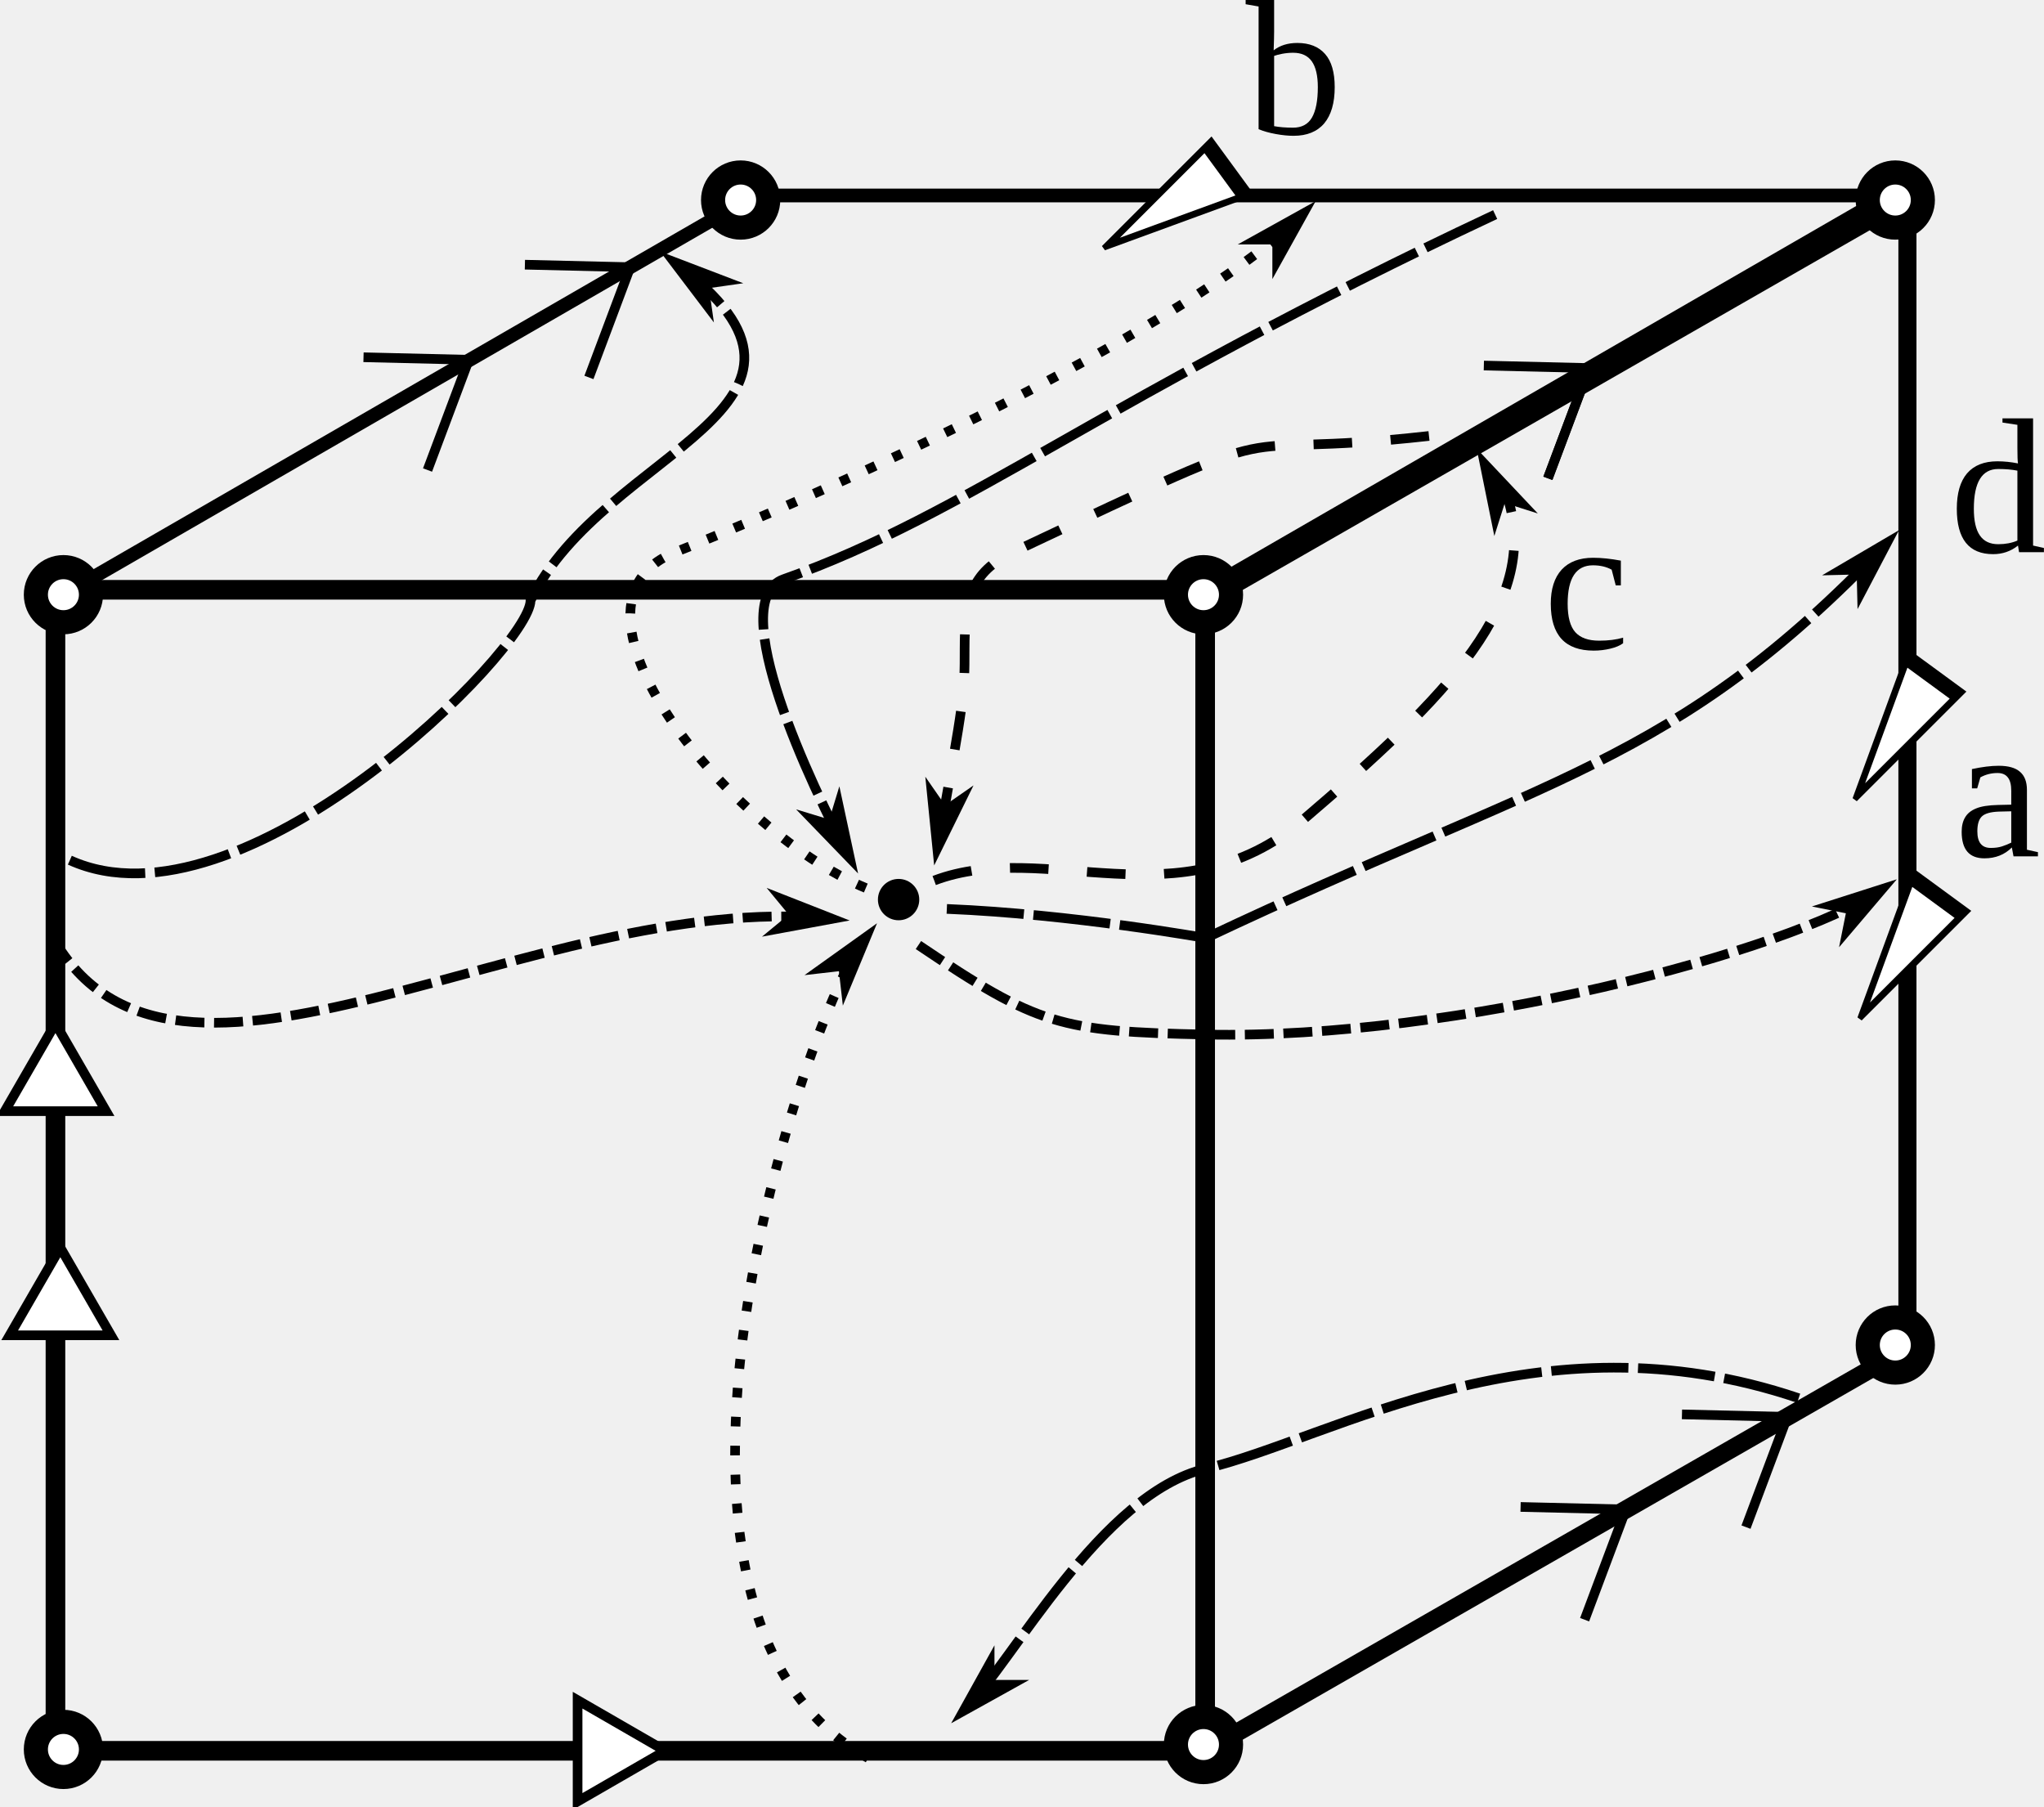
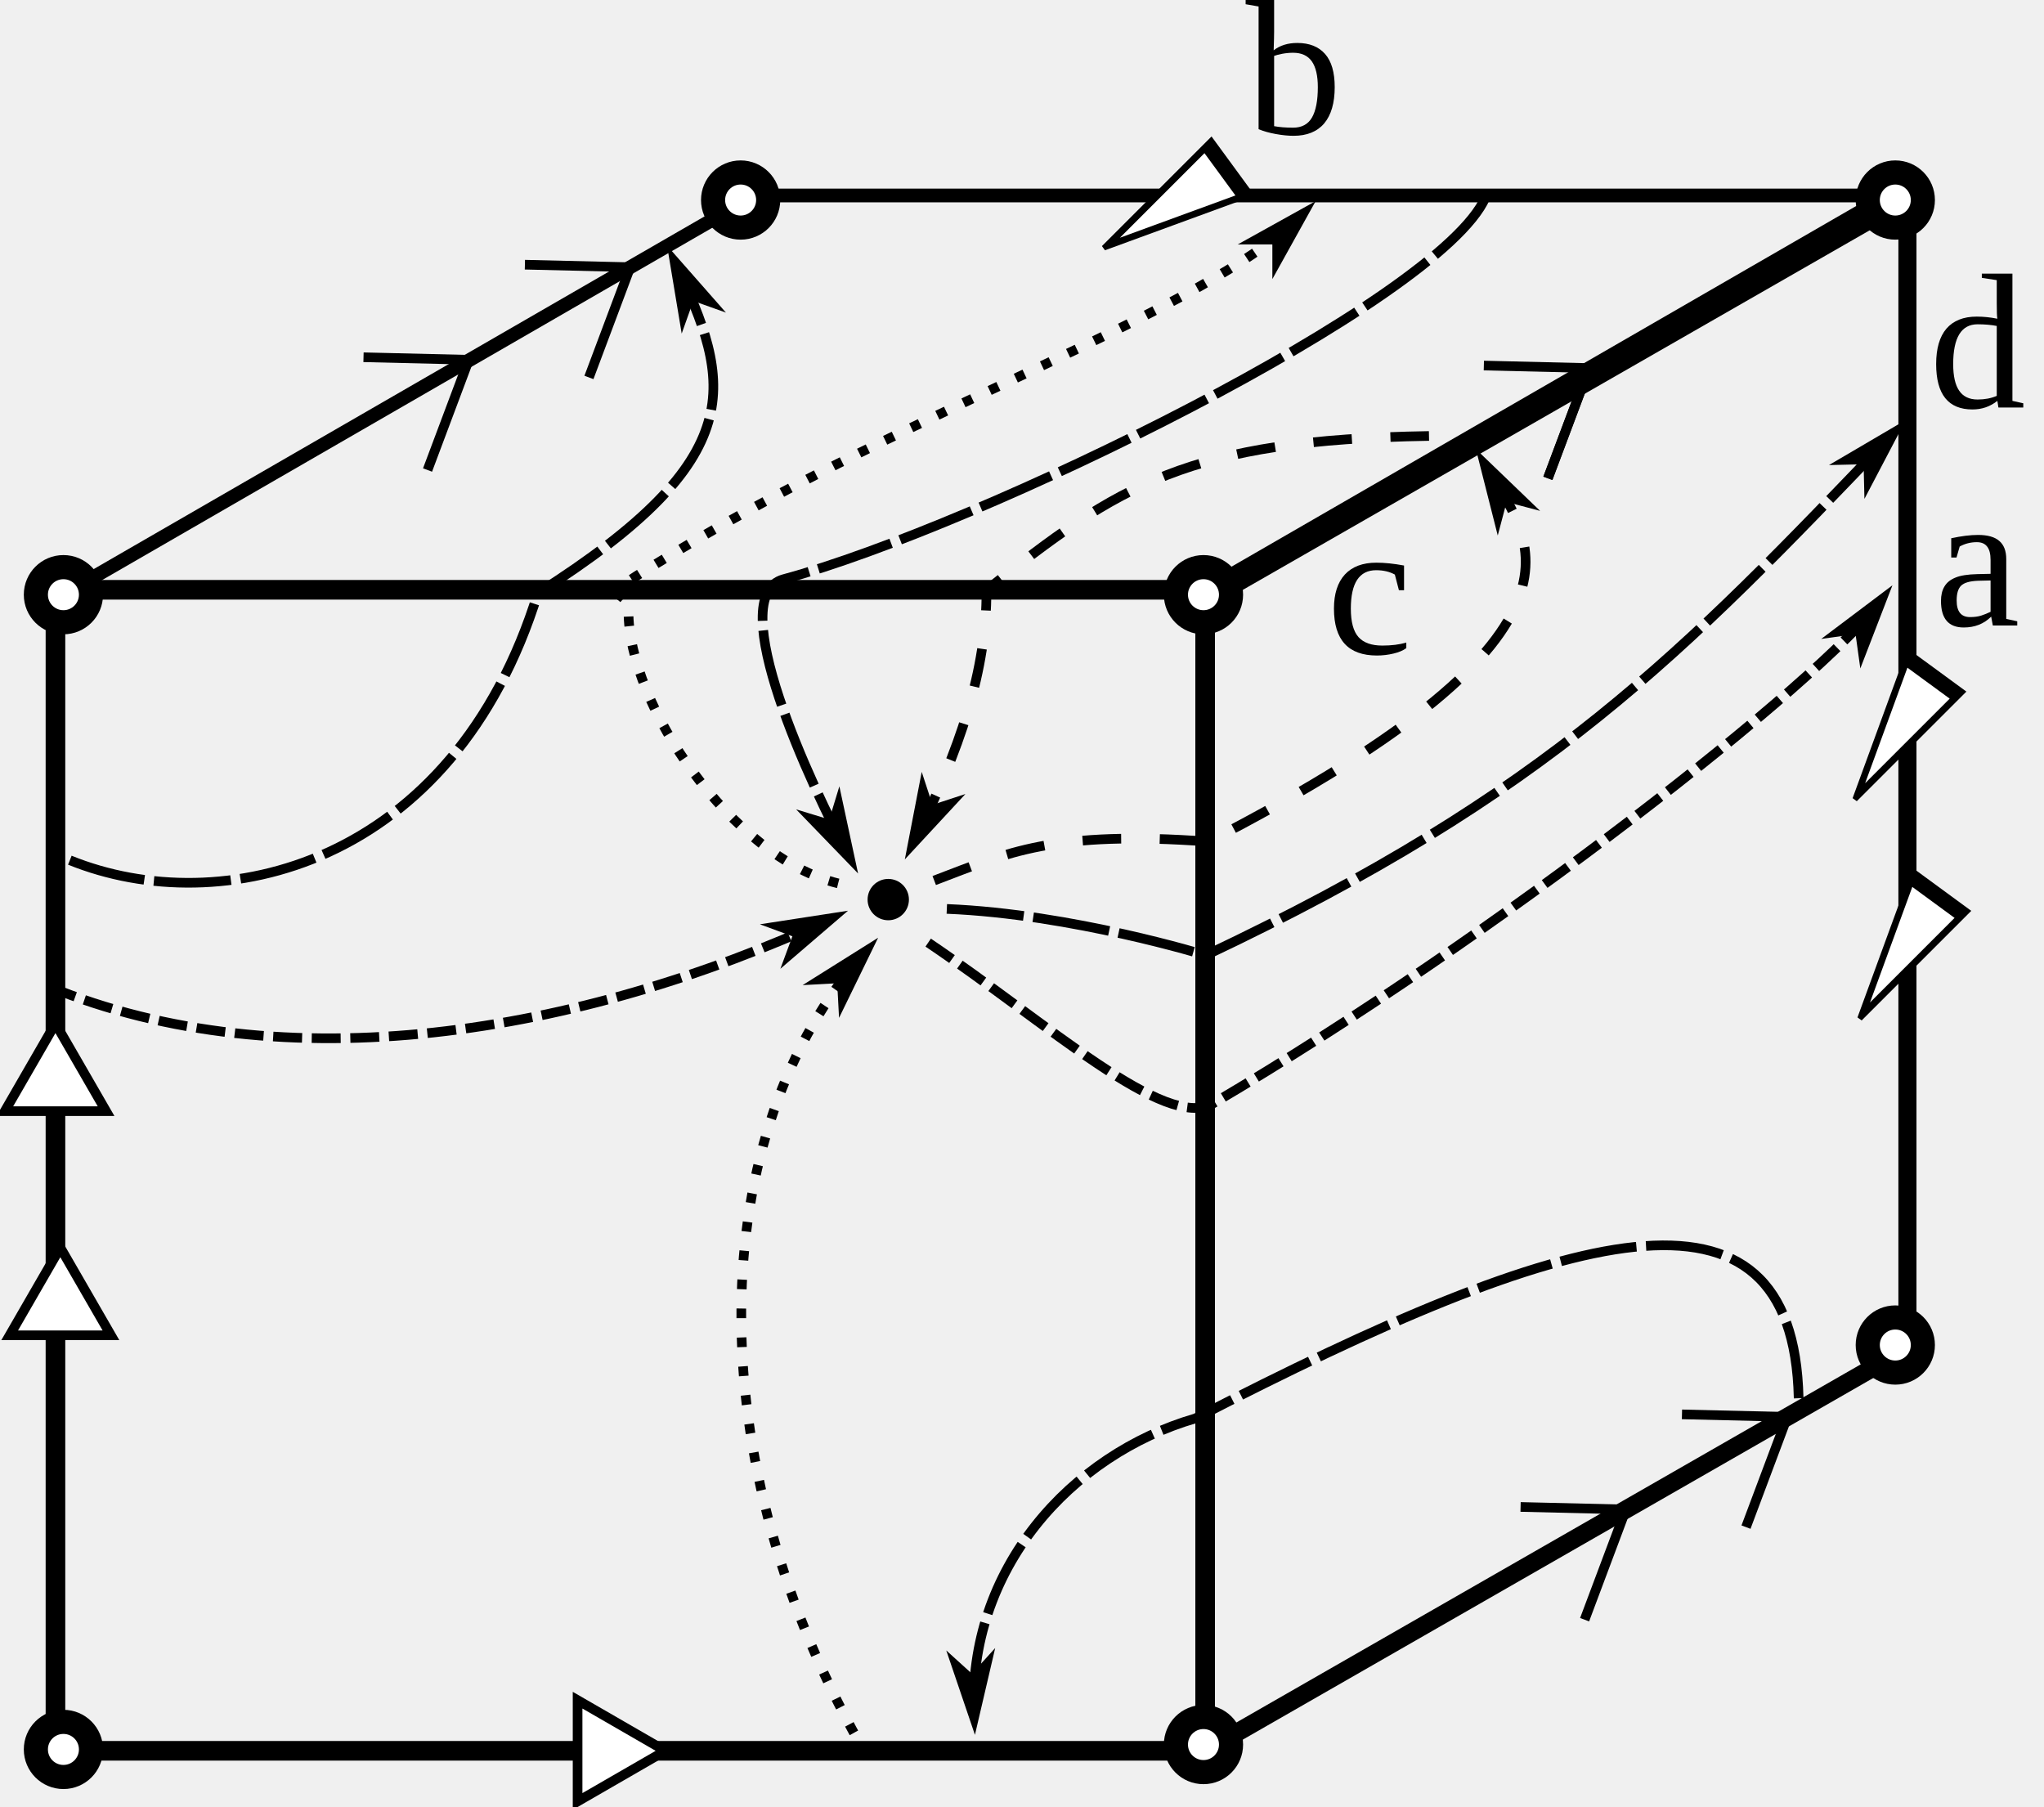
<svg xmlns="http://www.w3.org/2000/svg" width="211.899" height="187.244" id="svg10601" version="1.1">
  <defs id="defs10603">
    <marker orient="auto" refY="0" refX="0" id="Scissors" style="overflow:visible">
      <path id="schere" d="M 9.09,-3.606 C 8.12,-4.777 6.37,-4.736 5.062,-4.233 l -8.212,3.078 c -2.388,-1.307 -4.748,-0.933 -4.748,-1.569 0,-0.497 0.457,-0.388 0.388,-1.683 -0.066,-1.243 -1.364,-2.163 -2.59,-2.082 -1.227,-0.007 -2.499,0.933 -2.51,2.23 -0.091,1.306 1.007,2.52 2.307,2.605 1.522,0.227 4.218,-0.696 5.483,1.571 -0.942,1.738 -2.614,1.743 -4.126,1.656 -1.255,-0.072 -2.762,0.287 -3.361,1.521 -0.578,1.182 -0.011,2.865 1.317,3.226 1.34,0.492 3.181,-0.13 3.499,-1.671 0.246,-1.188 -0.595,-1.746 -0.273,-2.177 0.244,-0.325 1.791,-0.137 4.547,-1.375 L 5.676,4.233 C 6.8,4.547 8.173,4.536 9.168,3.431 L -0.052,-0.054 9.09,-3.606 z m -18.308,-1.901 c 1.295,0.723 1.189,2.684 -0.156,3.063 -1.217,0.424 -2.771,-0.759 -2.383,-2.077 0.227,-1.082 1.653,-1.481 2.54,-0.986 z m 0.056,8.017 c 1.351,0.499 1.121,2.784 -0.252,3.092 -0.911,0.316 -2.214,-0.139 -2.306,-1.212 -0.178,-1.305 1.356,-2.484 2.558,-1.879 z" style="fill:#000000" />
    </marker>
    <marker orient="auto" refY="0" refX="0" id="marker3084" style="overflow:visible">
      <path id="path3086" d="M 0,0 5,-5 -12.5,0 5,5 0,0 z" style="fill-rule:evenodd;stroke:#000000;stroke-width:1pt" transform="matrix(-0.4,0,0,-0.4,-4,0)" />
    </marker>
    <marker orient="auto" refY="0" refX="0" id="marker3072" style="overflow:visible">
      <path id="path3074" d="M 0,0 5,-5 -12.5,0 5,5 0,0 z" style="fill-rule:evenodd;stroke:#000000;stroke-width:1pt" transform="matrix(-0.4,0,0,-0.4,-4,0)" />
    </marker>
    <marker orient="auto" refY="0" refX="0" id="marker3076" style="overflow:visible">
      <path id="path3078" d="M 0,0 5,-5 -12.5,0 5,5 0,0 z" style="fill-rule:evenodd;stroke:#000000;stroke-width:1pt" transform="matrix(-0.4,0,0,-0.4,-4,0)" />
    </marker>
    <marker orient="auto" refY="0" refX="0" id="marker3080" style="overflow:visible">
      <path id="path3082" d="M 0,0 5,-5 -12.5,0 5,5 0,0 z" style="fill-rule:evenodd;stroke:#000000;stroke-width:1pt" transform="matrix(-0.4,0,0,-0.4,-4,0)" />
    </marker>
    <marker orient="auto" refY="0" refX="0" id="marker3085" style="overflow:visible">
      <path id="path3087" d="M 0,0 5,-5 -12.5,0 5,5 0,0 z" style="fill-rule:evenodd;stroke:#000000;stroke-width:1pt" transform="matrix(-0.4,0,0,-0.4,-4,0)" />
    </marker>
    <marker orient="auto" refY="0" refX="0" id="marker3089" style="overflow:visible">
      <path id="path3091" d="M 0,0 5,-5 -12.5,0 5,5 0,0 z" style="fill-rule:evenodd;stroke:#000000;stroke-width:1pt" transform="matrix(-0.4,0,0,-0.4,-4,0)" />
    </marker>
    <marker orient="auto" refY="0" refX="0" id="marker3093" style="overflow:visible">
      <path id="path3095" d="M 0,0 5,-5 -12.5,0 5,5 0,0 z" style="fill-rule:evenodd;stroke:#000000;stroke-width:1pt" transform="matrix(-0.4,0,0,-0.4,-4,0)" />
    </marker>
    <marker orient="auto" refY="0" refX="0" id="marker3097" style="overflow:visible">
      <path id="path3099" d="M 0,0 5,-5 -12.5,0 5,5 0,0 z" style="fill-rule:evenodd;stroke:#000000;stroke-width:1pt" transform="matrix(-0.4,0,0,-0.4,-4,0)" />
    </marker>
    <marker orient="auto" refY="0" refX="0" id="marker3084-3" style="overflow:visible">
      <path id="path3086-6" d="M 0,0 5,-5 -12.5,0 5,5 0,0 z" style="fill-rule:evenodd;stroke:#000000;stroke-width:1pt" transform="matrix(-0.4,0,0,-0.4,-4,0)" />
    </marker>
    <marker orient="auto" refY="0" refX="0" id="marker3072-7" style="overflow:visible">
      <path id="path3074-5" d="M 0,0 5,-5 -12.5,0 5,5 0,0 z" style="fill-rule:evenodd;stroke:#000000;stroke-width:1pt" transform="matrix(-0.4,0,0,-0.4,-4,0)" />
    </marker>
    <marker orient="auto" refY="0" refX="0" id="marker3076-3" style="overflow:visible">
      <path id="path3078-5" d="M 0,0 5,-5 -12.5,0 5,5 0,0 z" style="fill-rule:evenodd;stroke:#000000;stroke-width:1pt" transform="matrix(-0.4,0,0,-0.4,-4,0)" />
    </marker>
    <marker orient="auto" refY="0" refX="0" id="marker3080-6" style="overflow:visible">
      <path id="path3082-2" d="M 0,0 5,-5 -12.5,0 5,5 0,0 z" style="fill-rule:evenodd;stroke:#000000;stroke-width:1pt" transform="matrix(-0.4,0,0,-0.4,-4,0)" />
    </marker>
    <marker orient="auto" refY="0" refX="0" id="marker3085-9" style="overflow:visible">
      <path id="path3087-1" d="M 0,0 5,-5 -12.5,0 5,5 0,0 z" style="fill-rule:evenodd;stroke:#000000;stroke-width:1pt" transform="matrix(-0.4,0,0,-0.4,-4,0)" />
    </marker>
    <marker orient="auto" refY="0" refX="0" id="marker3089-2" style="overflow:visible">
      <path id="path3091-7" d="M 0,0 5,-5 -12.5,0 5,5 0,0 z" style="fill-rule:evenodd;stroke:#000000;stroke-width:1pt" transform="matrix(-0.4,0,0,-0.4,-4,0)" />
    </marker>
    <marker orient="auto" refY="0" refX="0" id="marker3093-0" style="overflow:visible">
      <path id="path3095-9" d="M 0,0 5,-5 -12.5,0 5,5 0,0 z" style="fill-rule:evenodd;stroke:#000000;stroke-width:1pt" transform="matrix(-0.4,0,0,-0.4,-4,0)" />
    </marker>
    <marker orient="auto" refY="0" refX="0" id="marker3097-3" style="overflow:visible">
      <path id="path3099-6" d="M 0,0 5,-5 -12.5,0 5,5 0,0 z" style="fill-rule:evenodd;stroke:#000000;stroke-width:1pt" transform="matrix(-0.4,0,0,-0.4,-4,0)" />
    </marker>
  </defs>
  <g id="layer1" transform="translate(-126.4759,-363.9688)">
    <rect y="425.111" x="132.225" height="120.353" width="119.188" id="rect9641" style="fill:none;stroke:#000000;stroke-width:2.034;stroke-linecap:round;stroke-miterlimit:4;stroke-opacity:1;stroke-dasharray:none" />
    <rect style="fill:none;stroke:#000000;stroke-width:2.847;stroke-linecap:round;stroke-miterlimit:4;stroke-opacity:1;stroke-dasharray:none" id="rect9647" width="117.524" height="81.76" x="870.202" y="768.462" transform="matrix(1,0,-0.8660254,0.5,0,0)" />
    <rect transform="matrix(0,1,0.8674421,-0.4975381,0,0)" y="289.832" x="570.479" height="83.93" width="119.187" id="rect9649" style="fill:none;stroke:#000000;stroke-width:2.161;stroke-linecap:round;stroke-miterlimit:4;stroke-opacity:1;stroke-dasharray:none" />
    <path style="fill:#ffffff;fill-opacity:1;stroke:#000000;stroke-width:2.5;stroke-linecap:butt;stroke-linejoin:miter;stroke-miterlimit:4;stroke-opacity:1;stroke-dasharray:none;stroke-dashoffset:0" id="path9651" d="m 348.571,261.848 c 0,1.578 -1.279,2.857 -2.857,2.857 -1.578,0 -2.857,-1.279 -2.857,-2.857 0,-1.578 1.279,-2.857 2.857,-2.857 1.578,0 2.857,1.279 2.857,2.857 z" transform="translate(-94.47527,163.7682)" />
    <path transform="translate(-22.75443,122.857)" d="m 348.571,261.848 c 0,1.578 -1.279,2.857 -2.857,2.857 -1.578,0 -2.857,-1.279 -2.857,-2.857 0,-1.578 1.279,-2.857 2.857,-2.857 1.578,0 2.857,1.279 2.857,2.857 z" id="path9653" style="fill:#ffffff;fill-opacity:1;stroke:#000000;stroke-width:2.5;stroke-linecap:butt;stroke-linejoin:miter;stroke-miterlimit:4;stroke-opacity:1;stroke-dasharray:none;stroke-dashoffset:0" />
    <path style="fill:#ffffff;fill-opacity:1;stroke:#000000;stroke-width:2.5;stroke-linecap:butt;stroke-linejoin:miter;stroke-miterlimit:4;stroke-opacity:1;stroke-dasharray:none;stroke-dashoffset:0" id="path9655" d="m 348.571,261.848 c 0,1.578 -1.279,2.857 -2.857,2.857 -1.578,0 -2.857,-1.279 -2.857,-2.857 0,-1.578 1.279,-2.857 2.857,-2.857 1.578,0 2.857,1.279 2.857,2.857 z" transform="translate(-22.75443,241.5499)" />
    <path transform="translate(-94.47527,282.9662)" d="m 348.571,261.848 c 0,1.578 -1.279,2.857 -2.857,2.857 -1.578,0 -2.857,-1.279 -2.857,-2.857 0,-1.578 1.279,-2.857 2.857,-2.857 1.578,0 2.857,1.279 2.857,2.857 z" id="path9657" style="fill:#ffffff;fill-opacity:1;stroke:#000000;stroke-width:2.5;stroke-linecap:butt;stroke-linejoin:miter;stroke-miterlimit:4;stroke-opacity:1;stroke-dasharray:none;stroke-dashoffset:0" />
    <path style="fill:#ffffff;fill-opacity:1;stroke:#000000;stroke-width:2.5;stroke-linecap:butt;stroke-linejoin:miter;stroke-miterlimit:4;stroke-opacity:1;stroke-dasharray:none;stroke-dashoffset:0" id="path9659" d="m 348.571,261.848 c 0,1.578 -1.279,2.857 -2.857,2.857 -1.578,0 -2.857,-1.279 -2.857,-2.857 0,-1.578 1.279,-2.857 2.857,-2.857 1.578,0 2.857,1.279 2.857,2.857 z" transform="translate(-142.4575,122.857)" />
    <path transform="translate(-212.6631,163.7682)" d="m 348.571,261.848 c 0,1.578 -1.279,2.857 -2.857,2.857 -1.578,0 -2.857,-1.279 -2.857,-2.857 0,-1.578 1.279,-2.857 2.857,-2.857 1.578,0 2.857,1.279 2.857,2.857 z" id="path9661" style="fill:#ffffff;fill-opacity:1;stroke:#000000;stroke-width:2.5;stroke-linecap:butt;stroke-linejoin:miter;stroke-miterlimit:4;stroke-opacity:1;stroke-dasharray:none;stroke-dashoffset:0" />
    <path style="fill:#ffffff;fill-opacity:1;stroke:#000000;stroke-width:2.5;stroke-linecap:butt;stroke-linejoin:miter;stroke-miterlimit:4;stroke-opacity:1;stroke-dasharray:none;stroke-dashoffset:0" id="path9663" d="m 348.571,261.848 c 0,1.578 -1.279,2.857 -2.857,2.857 -1.578,0 -2.857,-1.279 -2.857,-2.857 0,-1.578 1.279,-2.857 2.857,-2.857 1.578,0 2.857,1.279 2.857,2.857 z" transform="translate(-212.6631,283.4713)" />
    <path style="fill:none;stroke:#000000;stroke-width:1px;stroke-linecap:butt;stroke-linejoin:miter;stroke-opacity:1" d="m 286.942,413.552 4.286,-11.429" id="path9665" />
    <path id="path9667" d="m 280.305,401.863 10.923,0.26" style="fill:none;stroke:#000000;stroke-width:1px;stroke-linecap:butt;stroke-linejoin:miter;stroke-opacity:1" />
    <path id="path9669" d="m 286.942,413.552 4.286,-11.429" style="fill:none;stroke:#000000;stroke-width:1px;stroke-linecap:butt;stroke-linejoin:miter;stroke-opacity:1" />
    <path style="fill:none;stroke:#000000;stroke-width:1px;stroke-linecap:butt;stroke-linejoin:miter;stroke-opacity:1" d="m 300.844,510.587 10.923,0.26" id="path9671" />
    <path style="fill:none;stroke:#000000;stroke-width:1px;stroke-linecap:butt;stroke-linejoin:miter;stroke-opacity:1" d="m 307.481,522.275 4.286,-11.429" id="path9673" />
    <path id="path9675" d="m 284.113,520.183 10.923,0.26" style="fill:none;stroke:#000000;stroke-width:1px;stroke-linecap:butt;stroke-linejoin:miter;stroke-opacity:1" />
    <path id="path9677" d="m 290.75,531.872 4.286,-11.429" style="fill:none;stroke:#000000;stroke-width:1px;stroke-linecap:butt;stroke-linejoin:miter;stroke-opacity:1" />
    <path id="path9679" d="m 180.892,391.407 10.923,0.26" style="fill:none;stroke:#000000;stroke-width:1px;stroke-linecap:butt;stroke-linejoin:miter;stroke-opacity:1" />
    <path id="path9681" d="m 187.53,403.095 4.286,-11.429" style="fill:none;stroke:#000000;stroke-width:1px;stroke-linecap:butt;stroke-linejoin:miter;stroke-opacity:1" />
    <path style="fill:none;stroke:#000000;stroke-width:1px;stroke-linecap:butt;stroke-linejoin:miter;stroke-opacity:1" d="m 164.161,401.003 10.923,0.26" id="path9683" />
    <path style="fill:none;stroke:#000000;stroke-width:1px;stroke-linecap:butt;stroke-linejoin:miter;stroke-opacity:1" d="m 170.798,412.692 4.286,-11.429" id="path9685" />
    <path style="fill:#ffffff;fill-opacity:1;stroke:#000000;stroke-width:1;stroke-linecap:butt;stroke-linejoin:miter;stroke-miterlimit:4;stroke-opacity:1;stroke-dasharray:none;stroke-dashoffset:0" id="path9687" d="m -297.995,63.839 2.624,4.546 2.624,4.546 -5.249,0 -5.249,0 2.624,-4.546 z" transform="translate(430.2198,406.224)" />
    <path transform="translate(430.7249,429.4575)" d="m -297.995,63.839 2.624,4.546 2.624,4.546 -5.249,0 -5.249,0 2.624,-4.546 z" id="path9689" style="fill:#ffffff;fill-opacity:1;stroke:#000000;stroke-width:1;stroke-linecap:butt;stroke-linejoin:miter;stroke-miterlimit:4;stroke-opacity:1;stroke-dasharray:none;stroke-dashoffset:0" />
    <path transform="matrix(1,-1,0,1,622.2114,70.34825)" d="m -297.995,63.839 2.624,4.546 2.624,4.546 -5.249,0 -5.249,0 2.624,-4.546 z" id="path9691" style="fill:#ffffff;fill-opacity:1;stroke:#000000;stroke-width:1;stroke-linecap:butt;stroke-linejoin:miter;stroke-miterlimit:4;stroke-opacity:1;stroke-dasharray:none;stroke-dashoffset:0" />
    <path style="fill:#ffffff;fill-opacity:1;stroke:#000000;stroke-width:1;stroke-linecap:butt;stroke-linejoin:miter;stroke-miterlimit:4;stroke-opacity:1;stroke-dasharray:none;stroke-dashoffset:0" id="path9693" d="m -297.995,63.839 2.624,4.546 2.624,4.546 -5.249,0 -5.249,0 2.624,-4.546 z" transform="matrix(1,-1,0,1,622.7165,93.07668)" />
    <path style="fill:#ffffff;fill-opacity:1;stroke:#000000;stroke-width:1;stroke-linecap:butt;stroke-linejoin:miter;stroke-miterlimit:4;stroke-opacity:1;stroke-dasharray:none;stroke-dashoffset:0" id="path9695" d="m -297.995,63.839 2.624,4.546 2.624,4.546 -5.249,0 -5.249,0 2.624,-4.546 z" transform="matrix(0,1,-1,0,259.2853,843.4591)" />
    <path transform="matrix(-1,1,-1,0,21.39436,682.226)" d="m -297.995,63.839 2.624,4.546 2.624,4.546 -5.249,0 -5.249,0 2.624,-4.546 z" id="path9699" style="fill:#ffffff;fill-opacity:1;stroke:#000000;stroke-width:1;stroke-linecap:butt;stroke-linejoin:miter;stroke-miterlimit:4;stroke-opacity:1;stroke-dasharray:none;stroke-dashoffset:0" />
-     <path transform="matrix(0.5217391,0,0,0.5217391,39.2592,320.6068)" d="m 348.571,261.848 c 0,1.578 -1.279,2.857 -2.857,2.857 -1.578,0 -2.857,-1.279 -2.857,-2.857 0,-1.578 1.279,-2.857 2.857,-2.857 1.578,0 2.857,1.279 2.857,2.857 z" id="path3011" style="fill:#000000;fill-opacity:1;stroke:#000000;stroke-width:2.5;stroke-linecap:butt;stroke-linejoin:miter;stroke-miterlimit:4;stroke-opacity:1;stroke-dasharray:none;stroke-dashoffset:0" />
-     <path style="fill:none;stroke:#000000;stroke-width:1;stroke-linecap:butt;stroke-linejoin:miter;stroke-miterlimit:4;stroke-opacity:1;stroke-dasharray:3, 1;stroke-dashoffset:0;marker-end:url(#marker3084)" d="m 221.689,461.935 c 12.387,8.354 14.725,8.963 29.787,9.278 26.07,0.546 60.493,-8.662 70,-15" id="path7092" />
-     <path style="fill:none;stroke:#000000;stroke-width:1;stroke-linecap:butt;stroke-linejoin:miter;stroke-miterlimit:4;stroke-opacity:1;stroke-dasharray:3, 1;stroke-dashoffset:0;marker-end:url(#marker3084)" d="m 131.93,461.111 c 12.533,22.35 49.546,-4.898 80.668,-1.911" id="path7990" />
-     <path style="fill:none;stroke:#000000;stroke-width:1;stroke-linecap:butt;stroke-linejoin:miter;stroke-miterlimit:4;stroke-opacity:1;stroke-dasharray:1, 2;stroke-dashoffset:0;marker-end:url(#marker3084)" d="m 219.077,456.971 c -14.112,-3.428 -37.191,-29.922 -22.601,-35.758 25,-10 55,-25 65,-35" id="path8204" />
-     <path style="fill:none;stroke:#000000;stroke-width:1;stroke-linecap:butt;stroke-linejoin:miter;stroke-miterlimit:4;stroke-opacity:1;stroke-dasharray:1, 2;stroke-dashoffset:0;marker-end:url(#marker3084)" d="m 216.476,546.213 c -27.496,-15.19 -6.441,-77.276 -0.307,-84.993" id="path8418" />
-     <path style="fill:none;stroke:#000000;stroke-width:1;stroke-linecap:butt;stroke-linejoin:miter;stroke-miterlimit:4;stroke-opacity:1;stroke-dasharray:4, 4;stroke-dashoffset:0;marker-end:url(#marker3084)" d="m 223.327,455.246 c 11.528,-4.373 25.506,4.581 38.25,-6.306 14.898,-12.727 24.898,-22.727 21.057,-33.785 -0.442,-1.271 -1.504,-1.648 -2.169,-2.932" id="path8632" />
-     <path style="fill:none;stroke:#000000;stroke-width:1;stroke-linecap:butt;stroke-linejoin:miter;stroke-miterlimit:4;stroke-opacity:1;stroke-dasharray:4, 4;stroke-dashoffset:0;marker-end:url(#marker3084)" d="m 274.616,409.163 c -23.471,2.625 -11.293,-2.959 -43.14,12.05 -4.394,2.071 -5,5 -5,10 0,4.791 0,5 -2.806,20.53" id="path8634" />
-     <path style="fill:none;stroke:#000000;stroke-width:1;stroke-linecap:butt;stroke-linejoin:miter;stroke-miterlimit:4;stroke-opacity:1;stroke-dasharray:8, 1;stroke-dashoffset:0;marker-end:url(#marker3084)" d="m 224.633,458.19 c 13.031,0.533 26.843,3.023 26.843,3.023 35.488,-16.786 48.615,-17.903 70.505,-40.858" id="path9060" />
-     <path style="fill:none;stroke:#000000;stroke-width:1;stroke-linecap:butt;stroke-linejoin:miter;stroke-miterlimit:4;stroke-opacity:1;stroke-dasharray:8, 1;stroke-dashoffset:0;marker-end:url(#marker3084)" d="m 312.94,508.913 c -27.092,-9.17 -48.285,4.156 -61.464,7.3 -10.875,2.594 -19.979,19.979 -25,25" id="path9274" />
-     <text xml:space="preserve" style="font-size:20px;font-style:normal;font-variant:normal;font-weight:normal;font-stretch:normal;line-height:125%;letter-spacing:0px;word-spacing:0px;fill:#000000;fill-opacity:1;stroke:none;font-family:Liberation Serif;-inkscape-font-specification:Liberation Serif" x="329.135" y="452.742" id="text9500">
-       <tspan id="tspan9502" x="329.135" y="452.742">a</tspan>
+     <path transform="matrix(0.5217391,0,0,0.5217391,38.18778,320.6068)" d="m 348.571,261.848 a 2.857,2.857 0 1 1 -5.714,0 2.857,2.857 0 1 1 5.714,0 z" id="path3011" style="fill:#000000;fill-opacity:1;stroke:#000000;stroke-width:2.5;stroke-linecap:butt;stroke-linejoin:miter;stroke-miterlimit:4;stroke-opacity:1;stroke-dasharray:none;stroke-dashoffset:0" />
+     <path style="fill:none;stroke:#000000;stroke-width:1;stroke-linecap:butt;stroke-linejoin:miter;stroke-miterlimit:4;stroke-opacity:1;stroke-dasharray:3, 1;stroke-dashoffset:0;marker-end:url(#marker3084)" d="m 222.7,461.682 c 12.387,8.354 24.602,19.58 29.534,16.674 29.701,-17.503 62.79,-43.601 69.242,-52.143" id="path7092" />
+     <path style="fill:none;stroke:#000000;stroke-width:1;stroke-linecap:butt;stroke-linejoin:miter;stroke-miterlimit:4;stroke-opacity:1;stroke-dasharray:3, 1;stroke-dashoffset:0;marker-end:url(#marker3084)" d="m 131.476,466.213 c 24.546,10.102 55,5 81.122,-7.013" id="path7990" />
+     <path style="fill:none;stroke:#000000;stroke-width:1;stroke-linecap:butt;stroke-linejoin:miter;stroke-miterlimit:4;stroke-opacity:1;stroke-dasharray:1, 2;stroke-dashoffset:0;marker-end:url(#marker3084)" d="m 213.363,455.542 c -10.926,-2.654 -21.789,-18.498 -21.733,-28.257 0.017,-2.846 -4.742,-0.32 4.845,-6.072 25,-15 55,-25 65,-35" id="path8204" />
+     <path style="fill:none;stroke:#000000;stroke-width:1;stroke-linecap:butt;stroke-linejoin:miter;stroke-miterlimit:4;stroke-opacity:1;stroke-dasharray:1, 2;stroke-dashoffset:0;marker-end:url(#marker3084)" d="m 216.476,546.213 c -18.109,-30.997 -16.863,-65.118 -0.283,-83.571" id="path8418" />
+     <path style="fill:none;stroke:#000000;stroke-width:1;stroke-linecap:butt;stroke-linejoin:miter;stroke-miterlimit:4;stroke-opacity:1;stroke-dasharray:4, 4;stroke-dashoffset:0;marker-end:url(#marker3084)" d="m 223.327,455.246 c 7.673,-2.911 12.313,-5.207 28.452,-4.033 43.379,-22.37 32.785,-31.939 28.687,-38.99" id="path8632" />
+     <path style="fill:none;stroke:#000000;stroke-width:1;stroke-linecap:butt;stroke-linejoin:miter;stroke-miterlimit:4;stroke-opacity:1;stroke-dasharray:4, 4;stroke-dashoffset:0;marker-end:url(#marker3084)" d="m 274.616,409.163 c -24.969,0.4 -32.165,5.055 -45.875,15.986 0.058,8.186 -2.718,16.571 -7.572,26.151" id="path8634" />
+     <path style="fill:none;stroke:#000000;stroke-width:1;stroke-linecap:butt;stroke-linejoin:miter;stroke-miterlimit:4;stroke-opacity:1;stroke-dasharray:8, 1;stroke-dashoffset:0;marker-end:url(#marker3084)" d="m 224.633,458.19 c 13.031,0.533 26.843,4.809 26.843,4.809 35.488,-16.786 49.329,-31.117 71.219,-54.072" id="path9060" />
+     <path style="fill:none;stroke:#000000;stroke-width:1;stroke-linecap:butt;stroke-linejoin:miter;stroke-miterlimit:4;stroke-opacity:1;stroke-dasharray:8, 1;stroke-dashoffset:0;marker-end:url(#marker3084)" d="m 312.94,508.913 c -0.56,-24.702 -23.94,-17.82 -62.552,2.095 -12.838,3.735 -23.686,15.625 -22.938,30.833" id="path9274" />
+     <text xml:space="preserve" style="font-size:20px;font-style:normal;font-variant:normal;font-weight:normal;font-stretch:normal;line-height:125%;letter-spacing:0px;word-spacing:0px;fill:#000000;fill-opacity:1;stroke:none;font-family:Liberation Serif;-inkscape-font-specification:Liberation Serif" x="326.992" y="428.814" id="text9500">
+       <tspan id="tspan9502" x="326.992" y="428.814">a</tspan>
    </text>
    <text xml:space="preserve" style="font-size:20px;font-style:normal;font-variant:normal;font-weight:normal;font-stretch:normal;line-height:125%;letter-spacing:0px;word-spacing:0px;fill:#000000;fill-opacity:1;stroke:none;font-family:Liberation Serif;-inkscape-font-specification:Liberation Serif" x="255.61" y="377.846" id="text9504">
      <tspan id="tspan9506" x="255.61" y="377.846">b</tspan>
    </text>
-     <text xml:space="preserve" style="font-size:20px;font-style:normal;font-variant:normal;font-weight:normal;font-stretch:normal;line-height:125%;letter-spacing:0px;word-spacing:0px;fill:#000000;fill-opacity:1;stroke:none;font-family:Liberation Serif;-inkscape-font-specification:Liberation Serif" x="286.476" y="431.213" id="text9508">
-       <tspan id="tspan9510" x="286.476" y="431.213">c</tspan>
+     <text xml:space="preserve" style="font-size:20px;font-style:normal;font-variant:normal;font-weight:normal;font-stretch:normal;line-height:125%;letter-spacing:0px;word-spacing:0px;fill:#000000;fill-opacity:1;stroke:none;font-family:Liberation Serif;-inkscape-font-specification:Liberation Serif" x="264" y="431.718" id="text9508">
+       <tspan id="tspan9510" x="264" y="431.718">c</tspan>
    </text>
-     <text xml:space="preserve" style="font-size:20px;font-style:normal;font-variant:normal;font-weight:normal;font-stretch:normal;line-height:125%;letter-spacing:0px;word-spacing:0px;fill:#000000;fill-opacity:1;stroke:none;font-family:Liberation Serif;-inkscape-font-specification:Liberation Serif" x="328.619" y="421.213" id="text9512">
-       <tspan id="tspan9514" x="328.619" y="421.213">d</tspan>
+     <text xml:space="preserve" style="font-size:20px;font-style:normal;font-variant:normal;font-weight:normal;font-stretch:normal;line-height:125%;letter-spacing:0px;word-spacing:0px;fill:#000000;fill-opacity:1;stroke:none;font-family:Liberation Serif;-inkscape-font-specification:Liberation Serif" x="326.476" y="406.213" id="text9512">
+       <tspan id="tspan9514" x="326.476" y="406.213">d</tspan>
    </text>
-     <path id="path3916" d="m 133.719,453.139 c 17.756,8.074 47.756,-21.926 47.756,-26.926 7.613,-15.768 35,-20 15,-35" style="fill:none;stroke:#000000;stroke-width:1;stroke-linecap:butt;stroke-linejoin:miter;stroke-miterlimit:4;stroke-opacity:1;stroke-dasharray:8, 1;stroke-dashoffset:0;marker-end:url(#marker3084)" />
-     <path style="fill:none;stroke:#000000;stroke-width:1;stroke-linecap:butt;stroke-linejoin:miter;stroke-miterlimit:4;stroke-opacity:1;stroke-dasharray:8, 1;stroke-dashoffset:0;marker-end:url(#marker3084)" d="m 281.476,386.213 c -40.765,19.14 -54.606,31.026 -73.756,37.793 -6.244,2.207 2.859,21.409 6.786,28.773" id="path4064" />
+     <path id="path3916" d="m 133.719,453.139 c 15.616,6.341 39.752,0.66 48.514,-27.684 22.205,-14.096 20.171,-21.748 14.242,-34.242" style="fill:none;stroke:#000000;stroke-width:1;stroke-linecap:butt;stroke-linejoin:miter;stroke-miterlimit:4;stroke-opacity:1;stroke-dasharray:8, 1;stroke-dashoffset:0;marker-end:url(#marker3084)" />
+     <path style="fill:none;stroke:#000000;stroke-width:1;stroke-linecap:butt;stroke-linejoin:miter;stroke-miterlimit:4;stroke-opacity:1;stroke-dasharray:8, 1;stroke-dashoffset:0;marker-end:url(#marker3084)" d="m 280.466,384.445 c -4.713,10.739 -52.45,34.066 -72.746,39.561 -6.392,1.731 2.859,21.409 6.786,28.773" id="path4064" />
  </g>
</svg>
